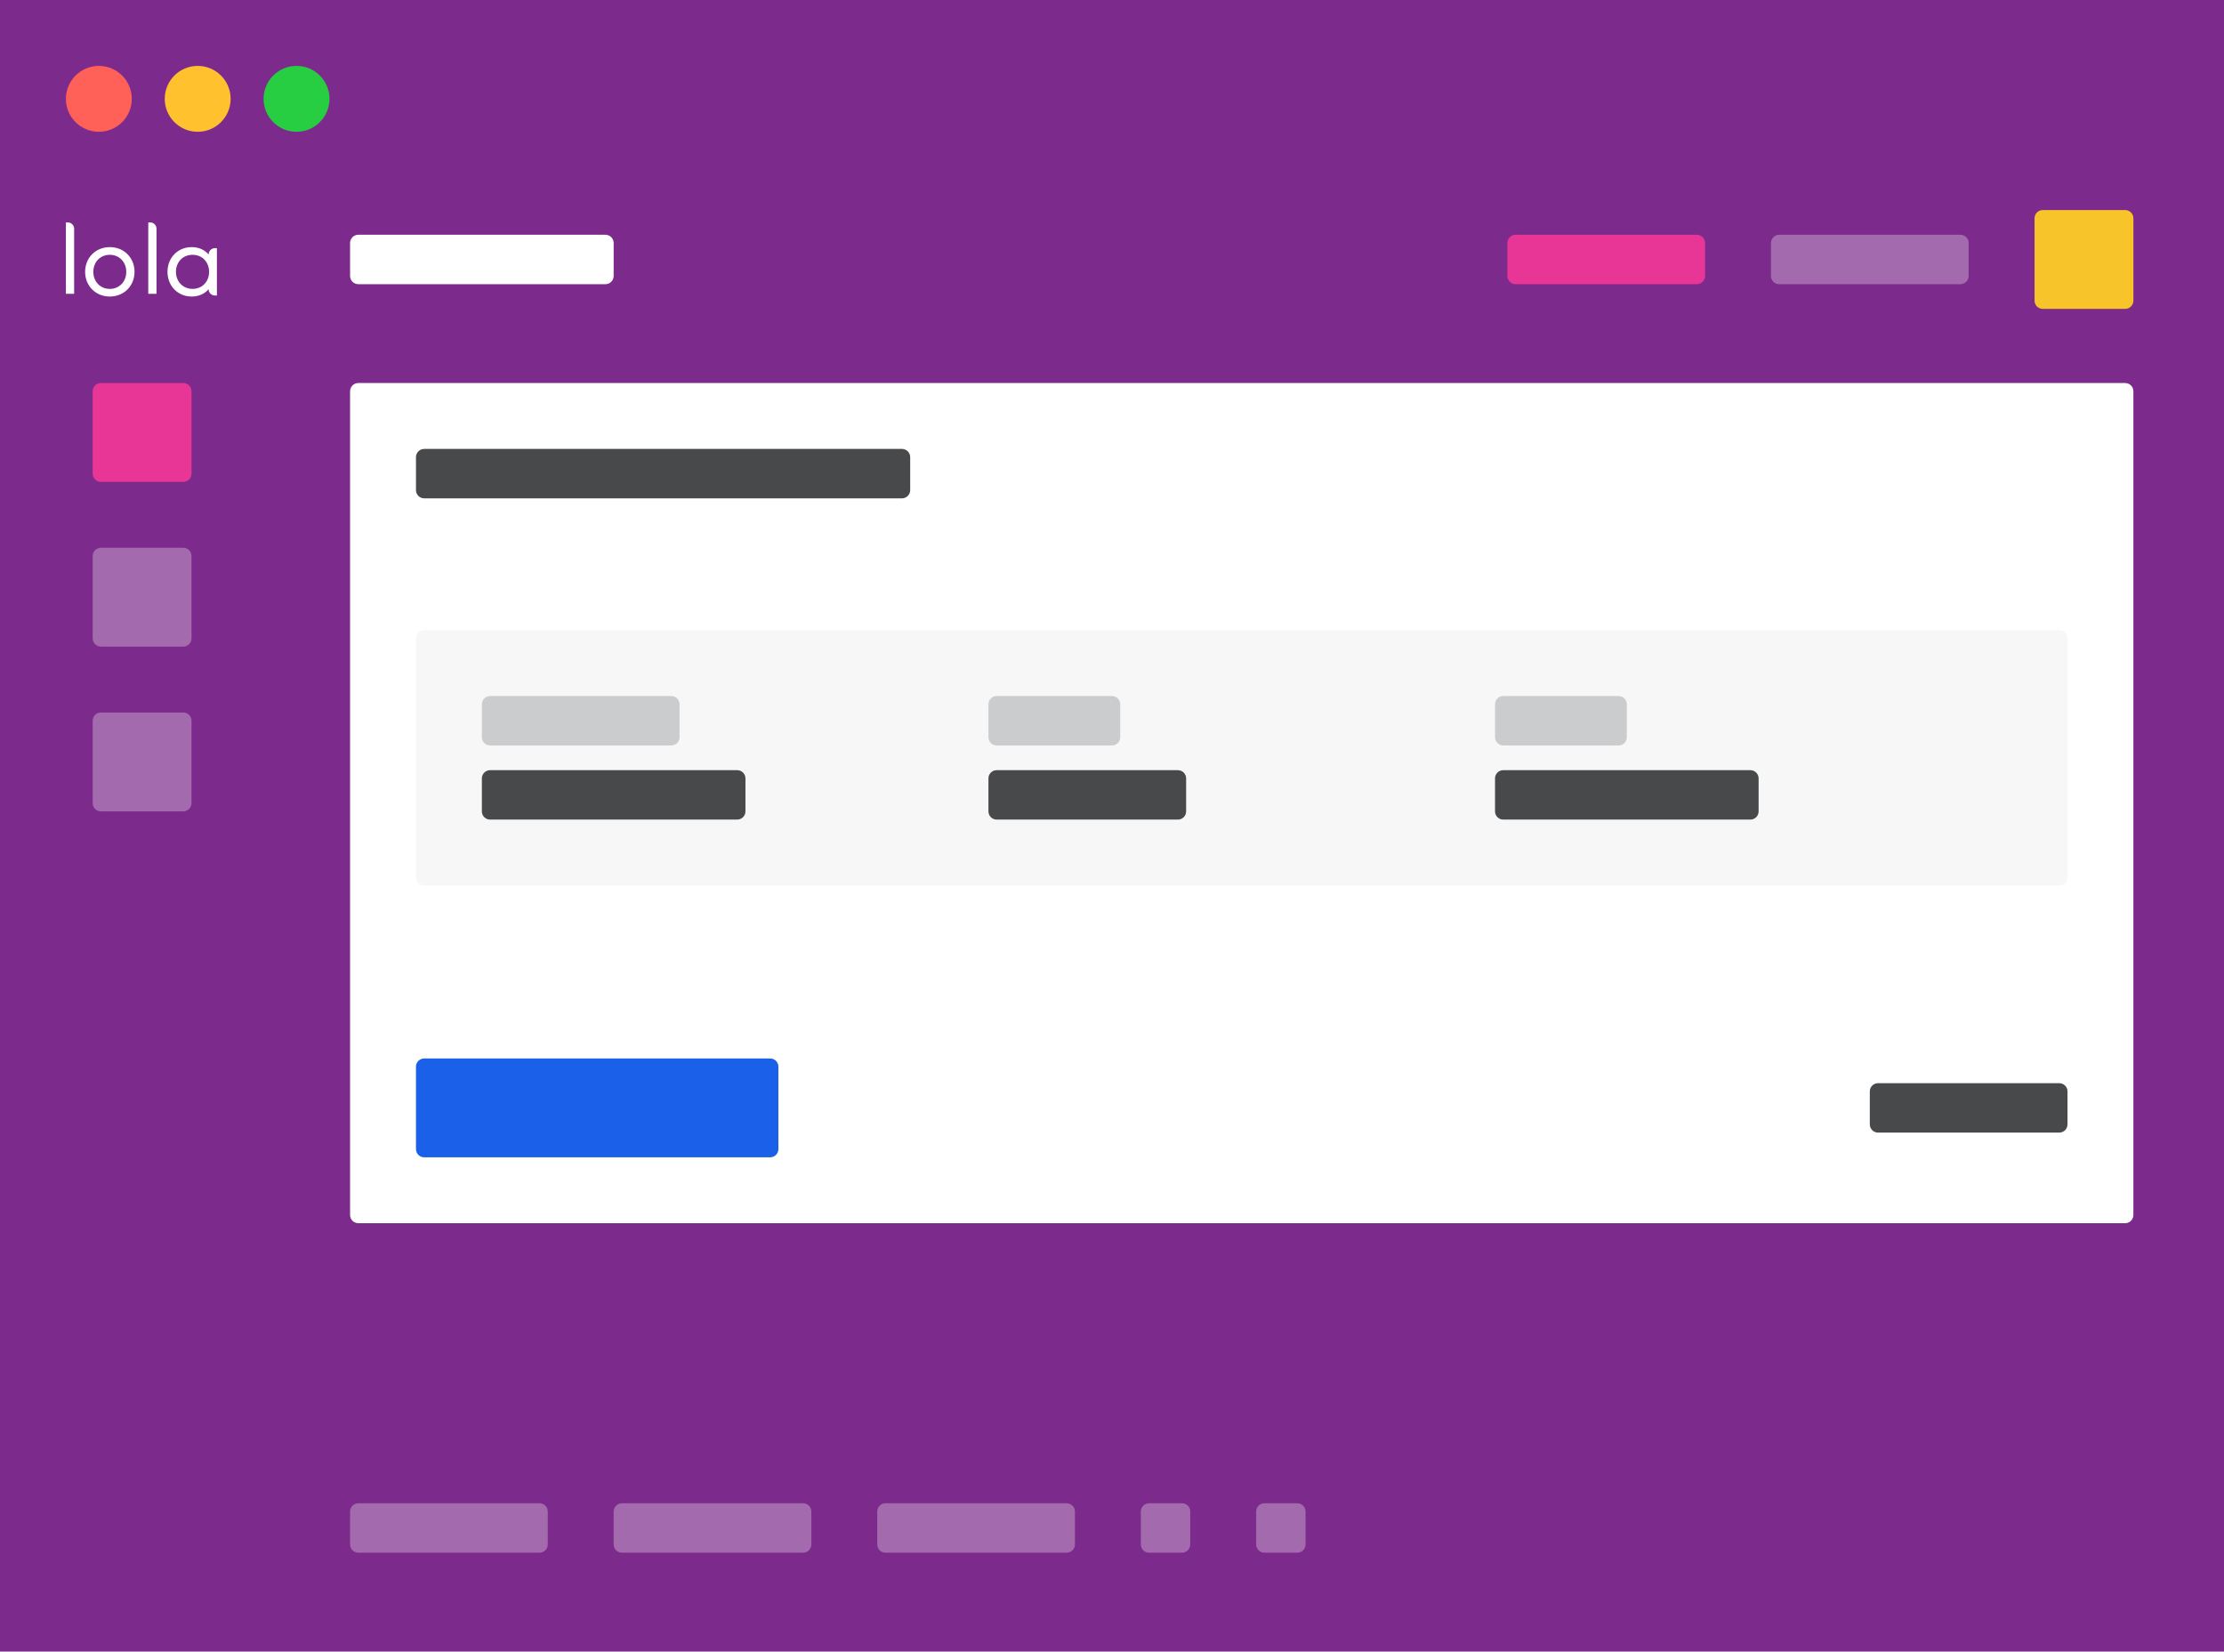
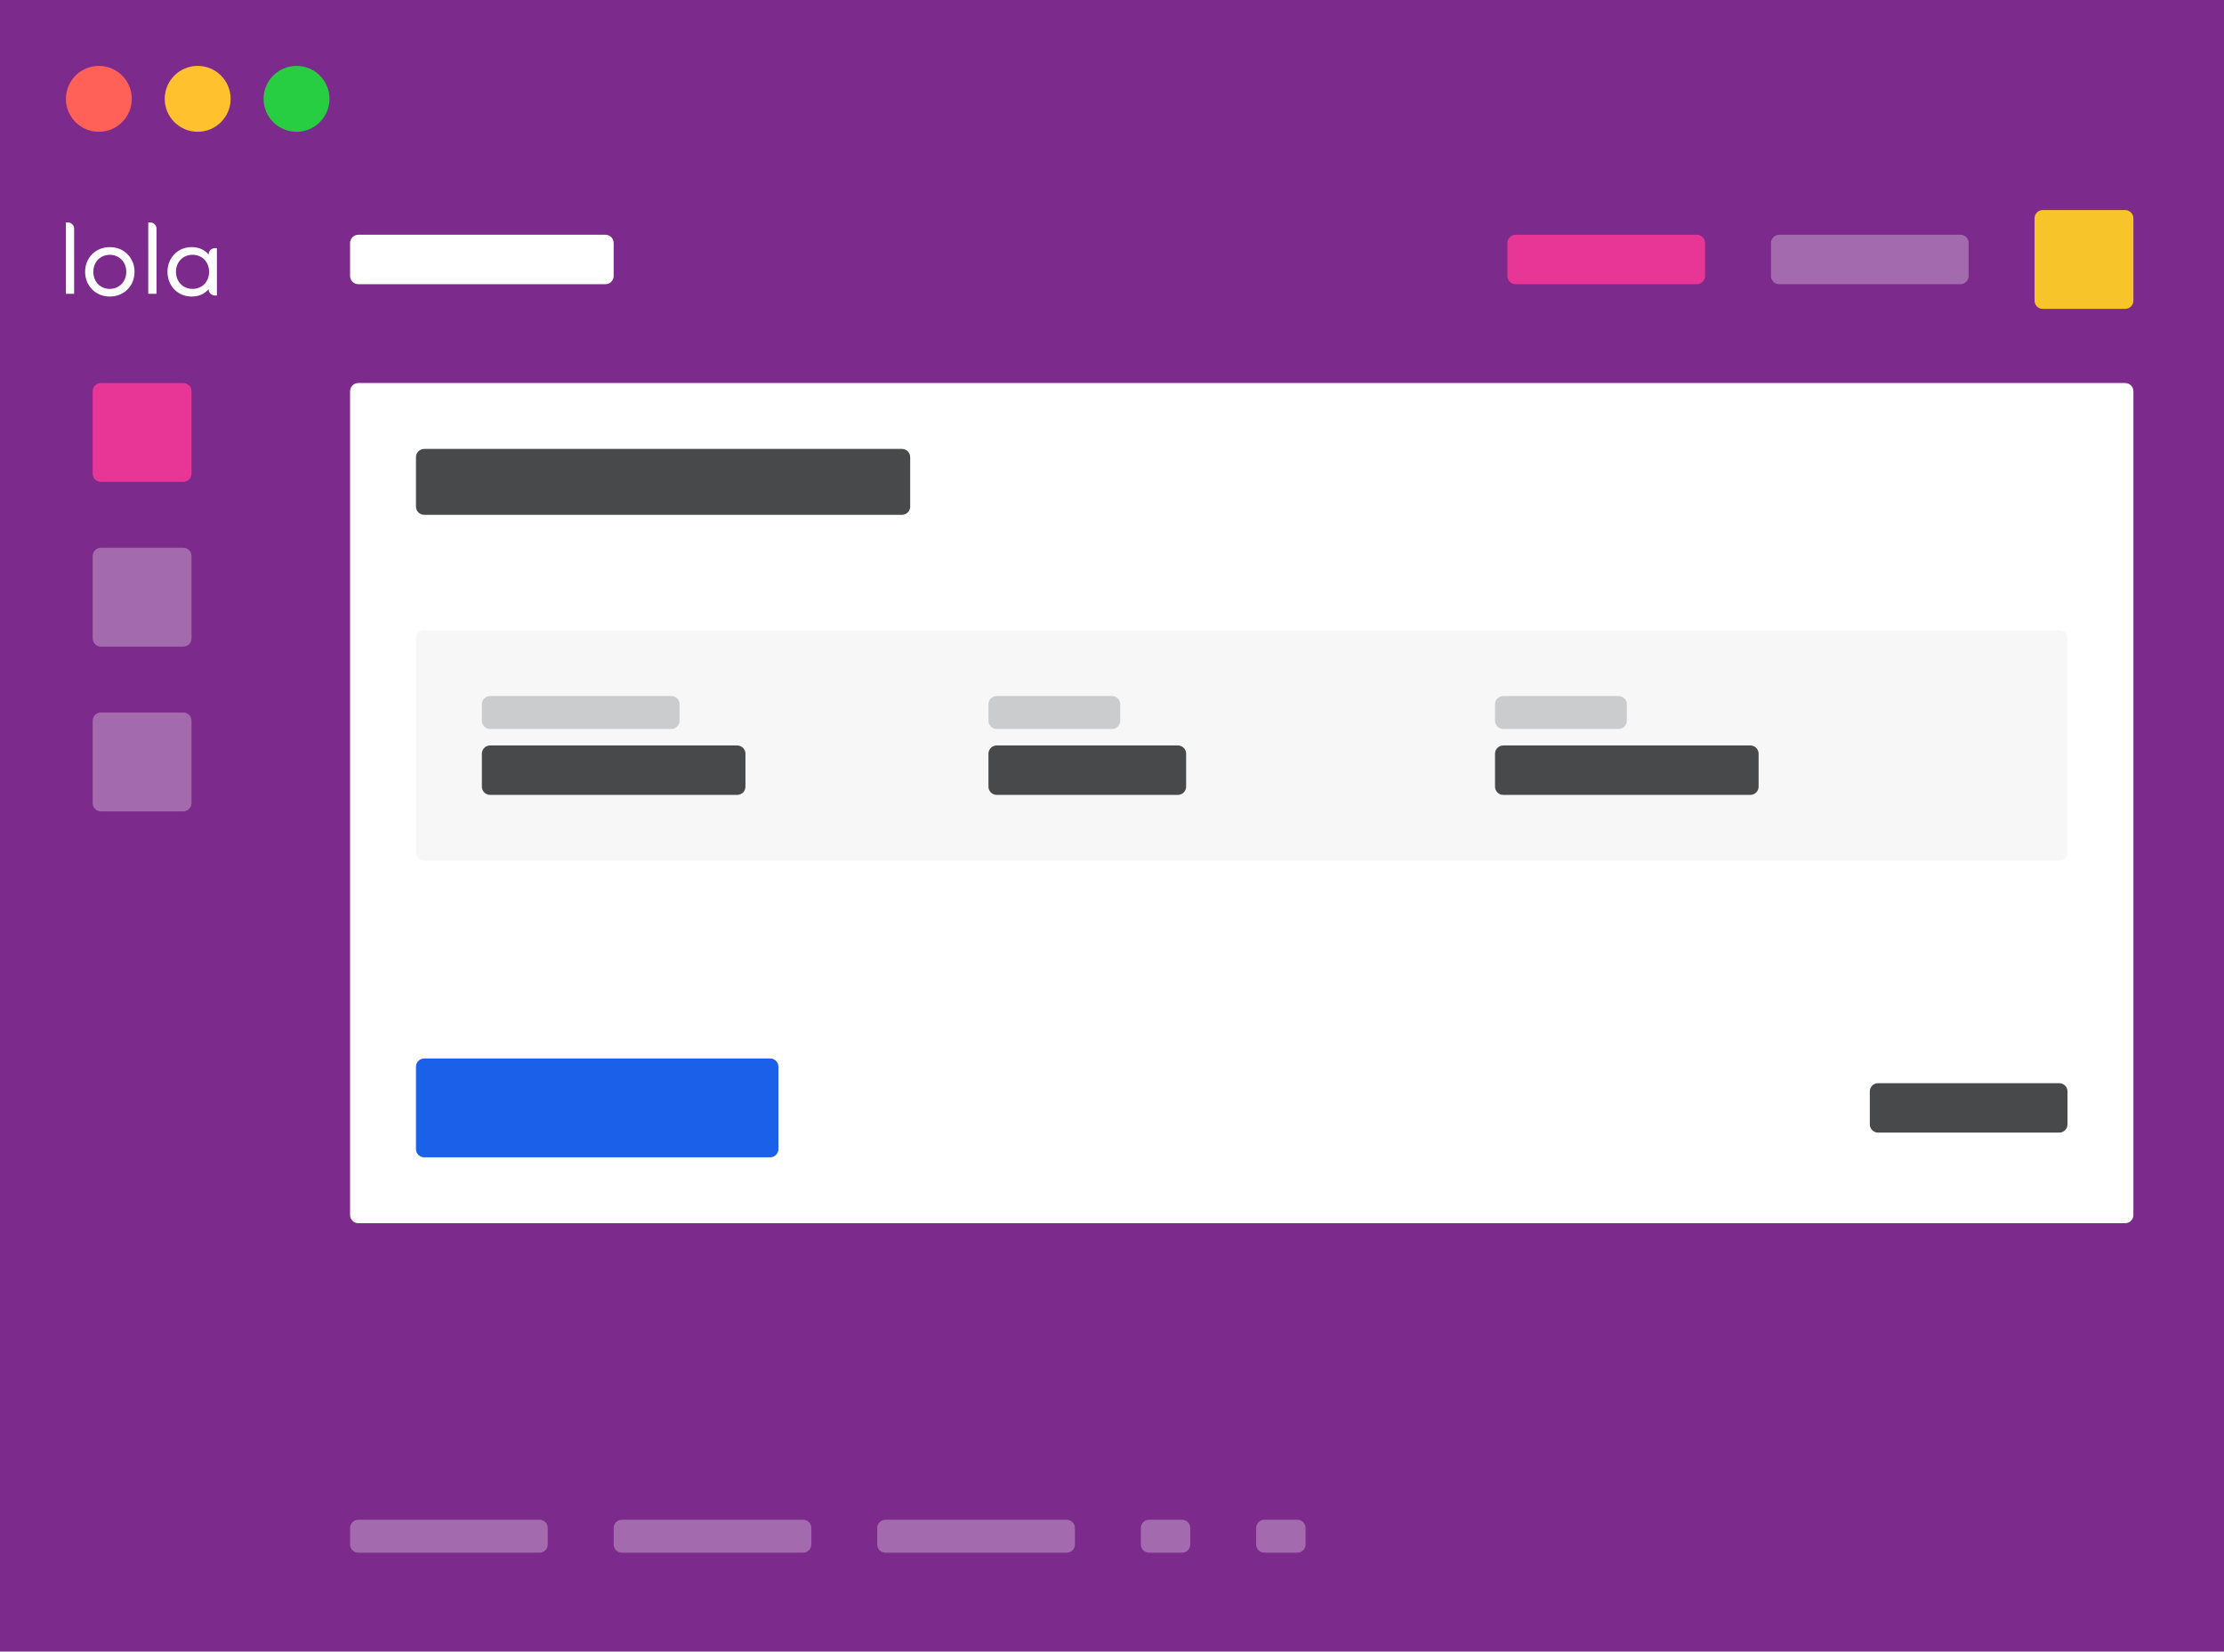
<svg xmlns="http://www.w3.org/2000/svg" width="540" height="401" viewBox="0 0 540 401" fill="none">
-   <g>
-     <rect width="540" height="401" fill="#7C2A8B" />
-     <mask id="mask0" mask-type="alpha" maskUnits="userSpaceOnUse" x="0" y="0" width="540" height="401">
-       <rect width="540" height="401" fill="white" />
-     </mask>
-     <g mask="url(#mask0)">
-       <rect x="494" y="51" width="24" height="24" rx="2" fill="#F7C429" />
-       <rect x="85" y="57" width="64" height="12" rx="2" fill="white" />
-       <rect x="22.5" y="93" width="24" height="24" rx="2" fill="#E83697" />
-       <rect x="22.5" y="133" width="24" height="24" rx="2" fill="#A36AAE" />
-       <rect x="22.5" y="173" width="24" height="24" rx="2" fill="#A36AAE" />
-       <rect x="85" y="93" width="433" height="204" rx="2" fill="white" />
-       <rect x="101" y="153" width="401" height="62" rx="2" fill="#F7F7F8" />
-       <rect x="85" y="365" width="48" height="12" rx="2" fill="#A36AAE" />
-       <rect x="149" y="365" width="48" height="12" rx="2" fill="#A36AAE" />
-       <rect x="213" y="365" width="48" height="12" rx="2" fill="#A36AAE" />
-       <rect x="117" y="169" width="48" height="12" rx="2" fill="#CBCCCE" />
-       <rect x="277" y="365" width="12" height="12" rx="2" fill="#A36AAE" />
-       <rect x="305" y="365" width="12" height="12" rx="2" fill="#A36AAE" />
-       <path fill-rule="evenodd" clip-rule="evenodd" d="M117 189C117 187.895 117.895 187 119 187H179C180.105 187 181 187.895 181 189V197C181 198.105 180.105 199 179 199H119C117.895 199 117 198.105 117 197V189Z" fill="#48494A" />
-       <rect x="240" y="169" width="32" height="12" rx="2" fill="#CBCCCE" />
-       <path fill-rule="evenodd" clip-rule="evenodd" d="M240 189C240 187.895 240.895 187 242 187H286C287.105 187 288 187.895 288 189V197C288 198.105 287.105 199 286 199H242C240.895 199 240 198.105 240 197V189Z" fill="#48494A" />
-       <path fill-rule="evenodd" clip-rule="evenodd" d="M101 259C101 257.895 101.895 257 103 257H187C188.105 257 189 257.895 189 259V279C189 280.105 188.105 281 187 281H103C101.895 281 101 280.105 101 279V259Z" fill="#1A60E8" />
-       <rect x="363" y="169" width="32" height="12" rx="2" fill="#CBCCCE" />
-       <rect x="101" y="109" width="120" height="12" rx="2" fill="#48494A" />
-       <path fill-rule="evenodd" clip-rule="evenodd" d="M363 189C363 187.895 363.895 187 365 187H425C426.105 187 427 187.895 427 189V197C427 198.105 426.105 199 425 199H365C363.895 199 363 198.105 363 197V189Z" fill="#48494A" />
-       <rect x="430" y="57" width="48" height="12" rx="2" fill="#A36AAE" />
-       <rect x="366" y="57" width="48" height="12" rx="2" fill="#E83697" />
-       <path fill-rule="evenodd" clip-rule="evenodd" d="M454 265C454 263.895 454.895 263 456 263H500C501.105 263 502 263.895 502 265V273C502 274.105 501.105 275 500 275H456C454.895 275 454 274.105 454 273V265Z" fill="#48494A" />
-       <circle cx="24" cy="24" r="8" fill="#FF6058" />
-       <circle cx="48" cy="24" r="8" fill="#FFC12E" />
-       <circle cx="72" cy="24" r="8" fill="#28CE41" />
-       <g>
-         <path fill-rule="evenodd" clip-rule="evenodd" d="M52.211 71.757H52.667V60.243H52.223C51.352 60.243 50.646 60.937 50.646 61.794C49.722 60.703 48.355 60 46.519 60C43.23 60 40.667 62.521 40.667 66C40.667 69.479 43.23 72 46.519 72C48.355 72 49.722 71.297 50.646 70.218C50.646 71.068 51.347 71.757 52.211 71.757ZM46.753 70.145C44.35 70.145 42.724 68.291 42.724 66C42.724 63.709 44.313 61.867 46.753 61.867C49.118 61.867 50.769 63.648 50.769 66C50.769 68.363 49.118 70.145 46.753 70.145Z" fill="white" />
-         <path d="M38 71.333H36V54H36.441C37.302 54 38 54.684 38 55.529V71.333Z" fill="white" />
-         <path fill-rule="evenodd" clip-rule="evenodd" d="M26.661 72C30.099 72 32.667 69.418 32.667 66C32.667 62.581 30.099 60 26.661 60C23.222 60 20.667 62.581 20.667 66C20.667 69.418 23.222 72 26.661 72ZM26.661 70.145C24.38 70.145 22.661 68.412 22.661 66C22.661 63.588 24.38 61.867 26.661 61.867C28.929 61.867 30.661 63.588 30.661 66C30.661 68.412 28.929 70.145 26.661 70.145Z" fill="white" />
-         <path d="M18 71.333H16V54H16.441C17.302 54 18 54.684 18 55.529V71.333Z" fill="white" />
-       </g>
-     </g>
-   </g>
+   <rect width="540" height="401" fill="#7C2A8B" />
+   <rect x="494" y="51" width="24" height="24" rx="2" fill="#F7C429" />
+   <rect x="85" y="57" width="64" height="12" rx="2" fill="white" />
+   <rect x="22.5" y="93" width="24" height="24" rx="2" fill="#E83697" />
+   <rect x="22.5" y="133" width="24" height="24" rx="2" fill="#A36AAE" />
+   <rect x="22.5" y="173" width="24" height="24" rx="2" fill="#A36AAE" />
+   <rect x="85" y="93" width="433" height="204" rx="2" fill="white" />
+   <rect x="101" y="153" width="401" height="56" rx="2" fill="#F7F7F8" />
+   <rect x="85" y="369" width="48" height="8" rx="2" fill="#A36AAE" />
+   <rect x="149" y="369" width="48" height="8" rx="2" fill="#A36AAE" />
+   <rect x="213" y="369" width="48" height="8" rx="2" fill="#A36AAE" />
+   <rect x="117" y="169" width="48" height="8" rx="2" fill="#CBCCCE" />
+   <rect x="277" y="369" width="12" height="8" rx="2" fill="#A36AAE" />
+   <rect x="305" y="369" width="12" height="8" rx="2" fill="#A36AAE" />
+   <path fill-rule="evenodd" clip-rule="evenodd" d="M117 183C117 181.895 117.895 181 119 181H179C180.105 181 181 181.895 181 183V191C181 192.105 180.105 193 179 193H119C117.895 193 117 192.105 117 191V183Z" fill="#48494A" />
+   <rect x="240" y="169" width="32" height="8" rx="2" fill="#CBCCCE" />
+   <path fill-rule="evenodd" clip-rule="evenodd" d="M240 183C240 181.895 240.895 181 242 181H286C287.105 181 288 181.895 288 183V191C288 192.105 287.105 193 286 193H242C240.895 193 240 192.105 240 191V183Z" fill="#48494A" />
+   <path fill-rule="evenodd" clip-rule="evenodd" d="M101 259C101 257.895 101.895 257 103 257H187C188.105 257 189 257.895 189 259V279C189 280.105 188.105 281 187 281H103C101.895 281 101 280.105 101 279V259Z" fill="#1A60E8" />
+   <rect x="363" y="169" width="32" height="8" rx="2" fill="#CBCCCE" />
+   <rect x="101" y="109" width="120" height="16" rx="2" fill="#48494A" />
+   <path fill-rule="evenodd" clip-rule="evenodd" d="M363 183C363 181.895 363.895 181 365 181H425C426.105 181 427 181.895 427 183V191C427 192.105 426.105 193 425 193H365C363.895 193 363 192.105 363 191V183Z" fill="#48494A" />
+   <rect x="430" y="57" width="48" height="12" rx="2" fill="#A36AAE" />
+   <rect x="366" y="57" width="48" height="12" rx="2" fill="#E83697" />
+   <path fill-rule="evenodd" clip-rule="evenodd" d="M454 265C454 263.895 454.895 263 456 263H500C501.105 263 502 263.895 502 265V273C502 274.105 501.105 275 500 275H456C454.895 275 454 274.105 454 273V265Z" fill="#48494A" />
+   <circle cx="24" cy="24" r="8" fill="#FF6058" />
+   <circle cx="48" cy="24" r="8" fill="#FFC12E" />
+   <circle cx="72" cy="24" r="8" fill="#28CE41" />
+   <path fill-rule="evenodd" clip-rule="evenodd" d="M52.211 71.757H52.667V60.243H52.223C51.352 60.243 50.646 60.937 50.646 61.794C49.722 60.703 48.355 60 46.519 60C43.23 60 40.667 62.521 40.667 66C40.667 69.479 43.23 72 46.519 72C48.355 72 49.722 71.297 50.646 70.218C50.646 71.068 51.347 71.757 52.211 71.757ZM46.753 70.145C44.35 70.145 42.724 68.291 42.724 66C42.724 63.709 44.313 61.867 46.753 61.867C49.118 61.867 50.769 63.648 50.769 66C50.769 68.363 49.118 70.145 46.753 70.145Z" fill="white" />
+   <path d="M38 71.333H36V54H36.441C37.302 54 38 54.684 38 55.529V71.333Z" fill="white" />
+   <path fill-rule="evenodd" clip-rule="evenodd" d="M26.661 72C30.099 72 32.667 69.418 32.667 66C32.667 62.581 30.099 60 26.661 60C23.222 60 20.667 62.581 20.667 66C20.667 69.418 23.222 72 26.661 72ZM26.661 70.145C24.38 70.145 22.661 68.412 22.661 66C22.661 63.588 24.38 61.867 26.661 61.867C28.929 61.867 30.661 63.588 30.661 66C30.661 68.412 28.929 70.145 26.661 70.145Z" fill="white" />
+   <path d="M18 71.333H16V54H16.441C17.302 54 18 54.684 18 55.529V71.333Z" fill="white" />
</svg>
